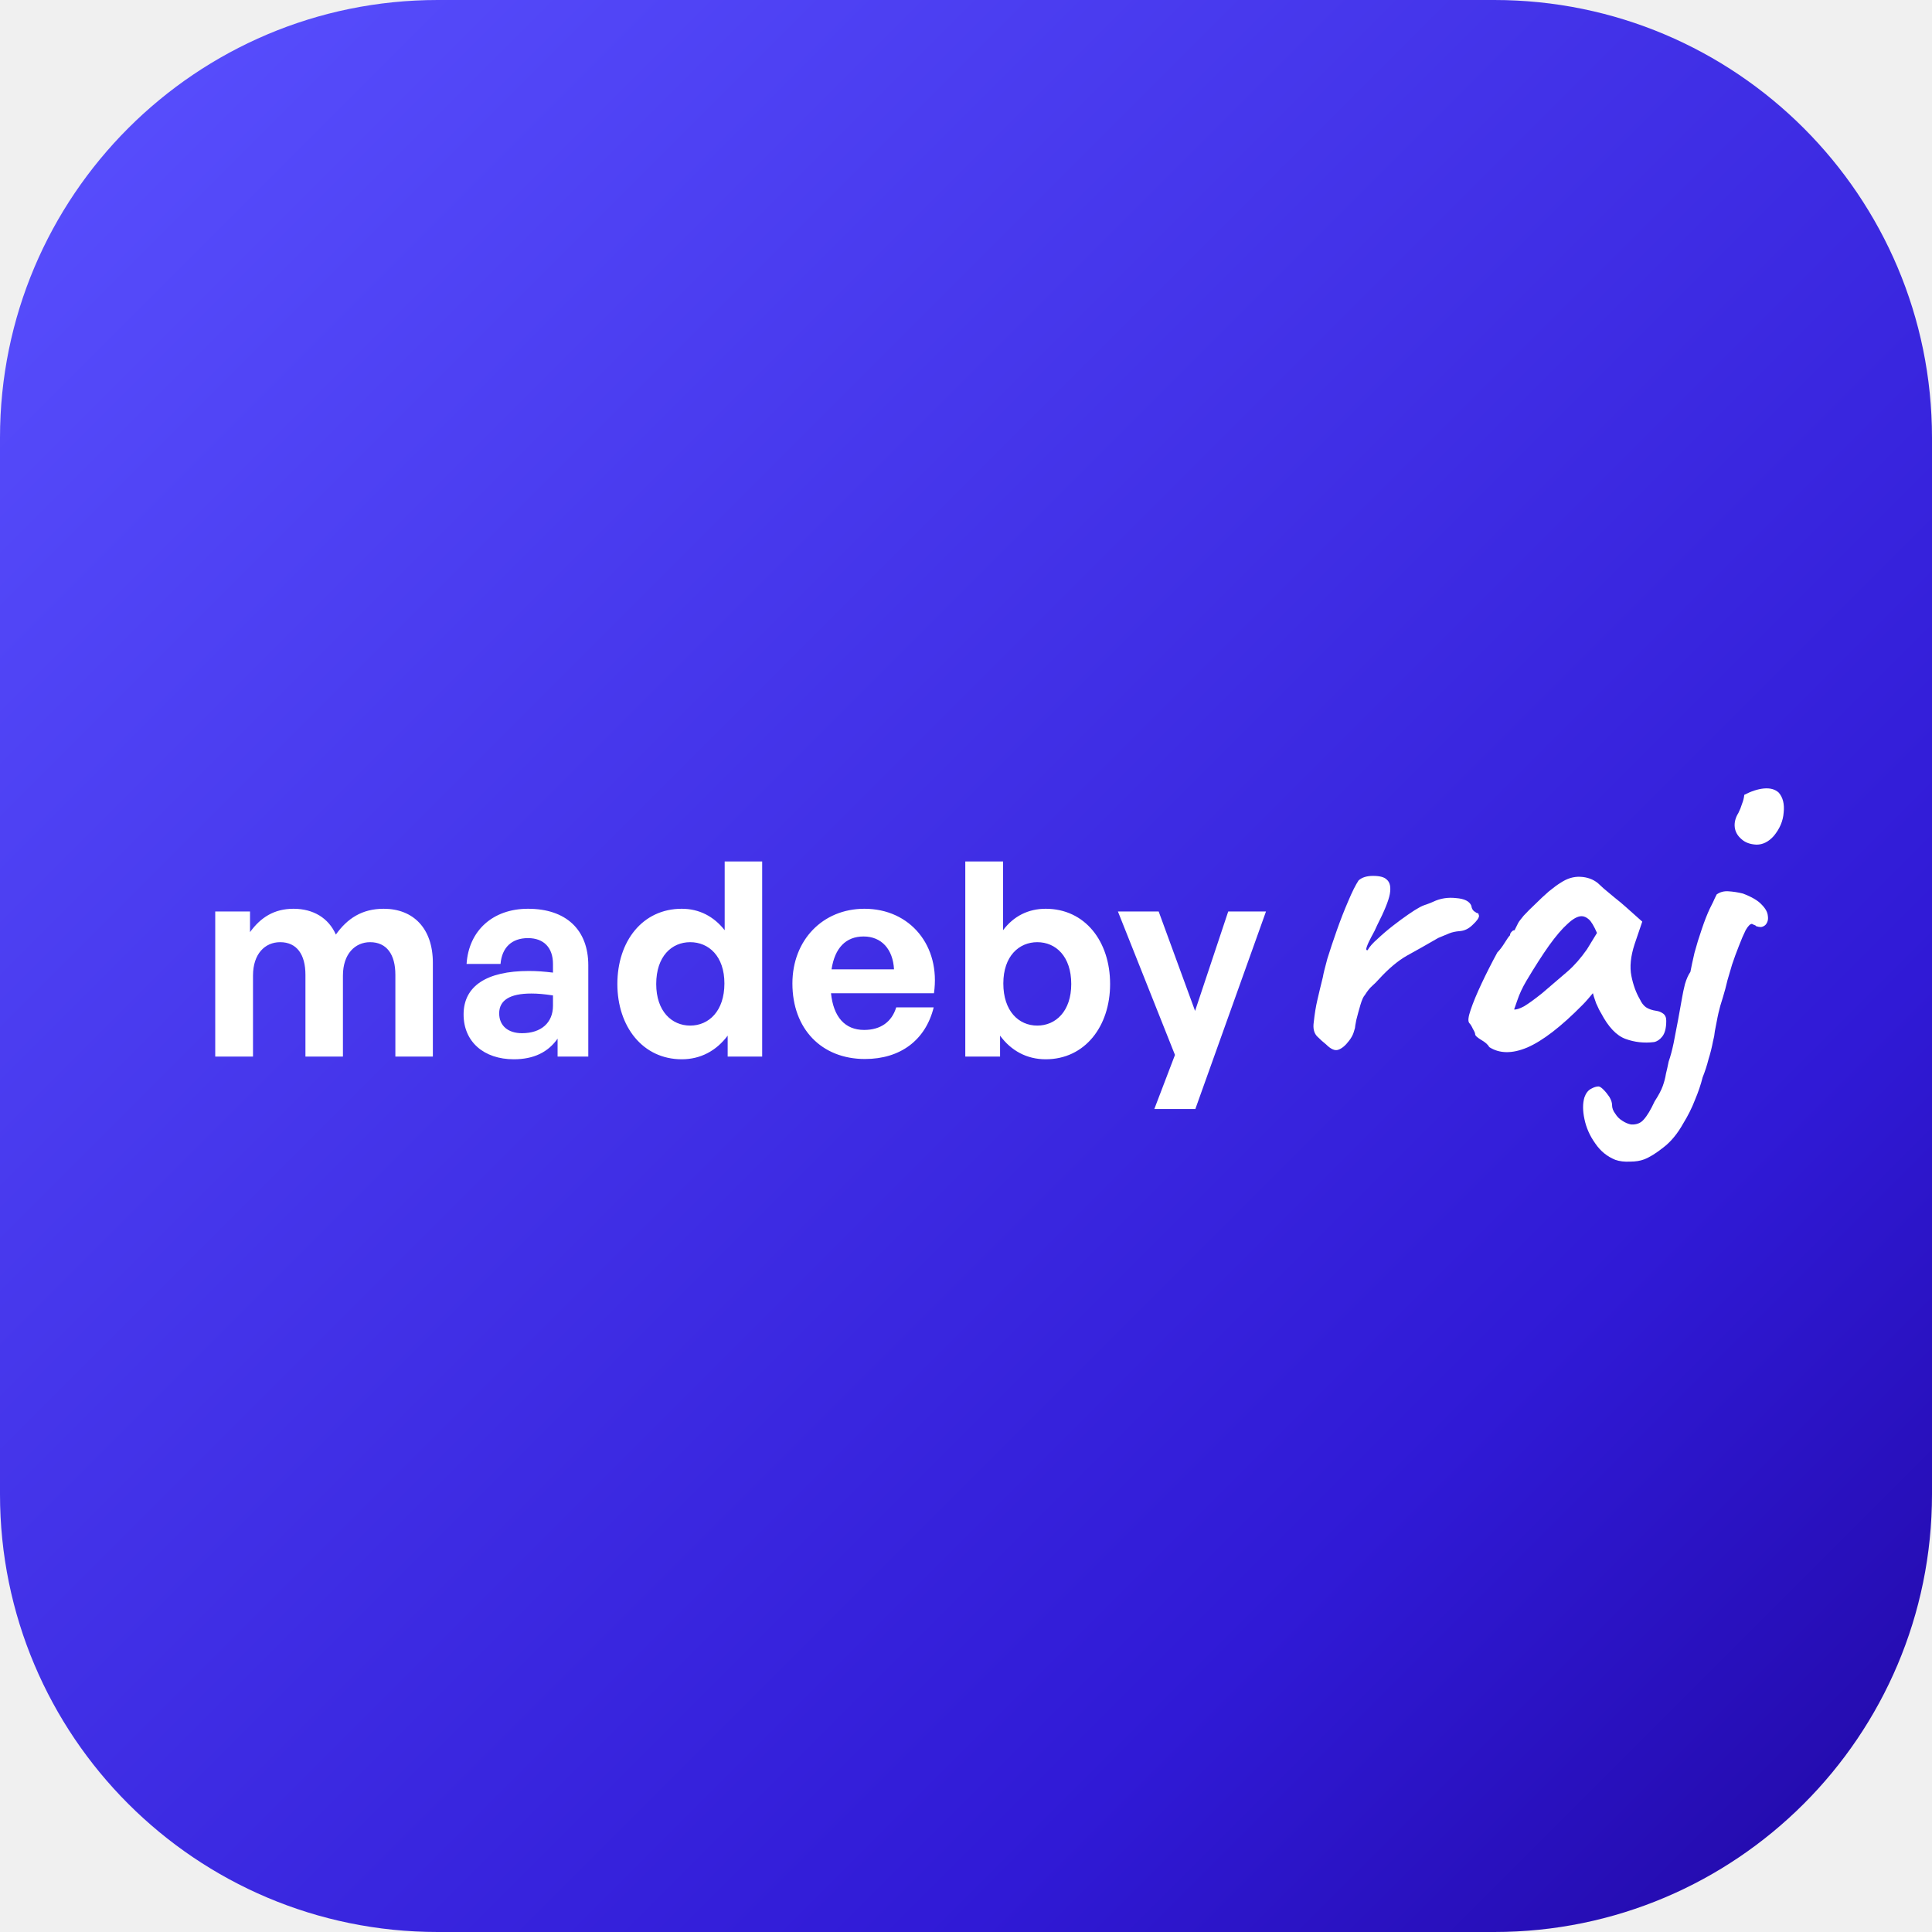
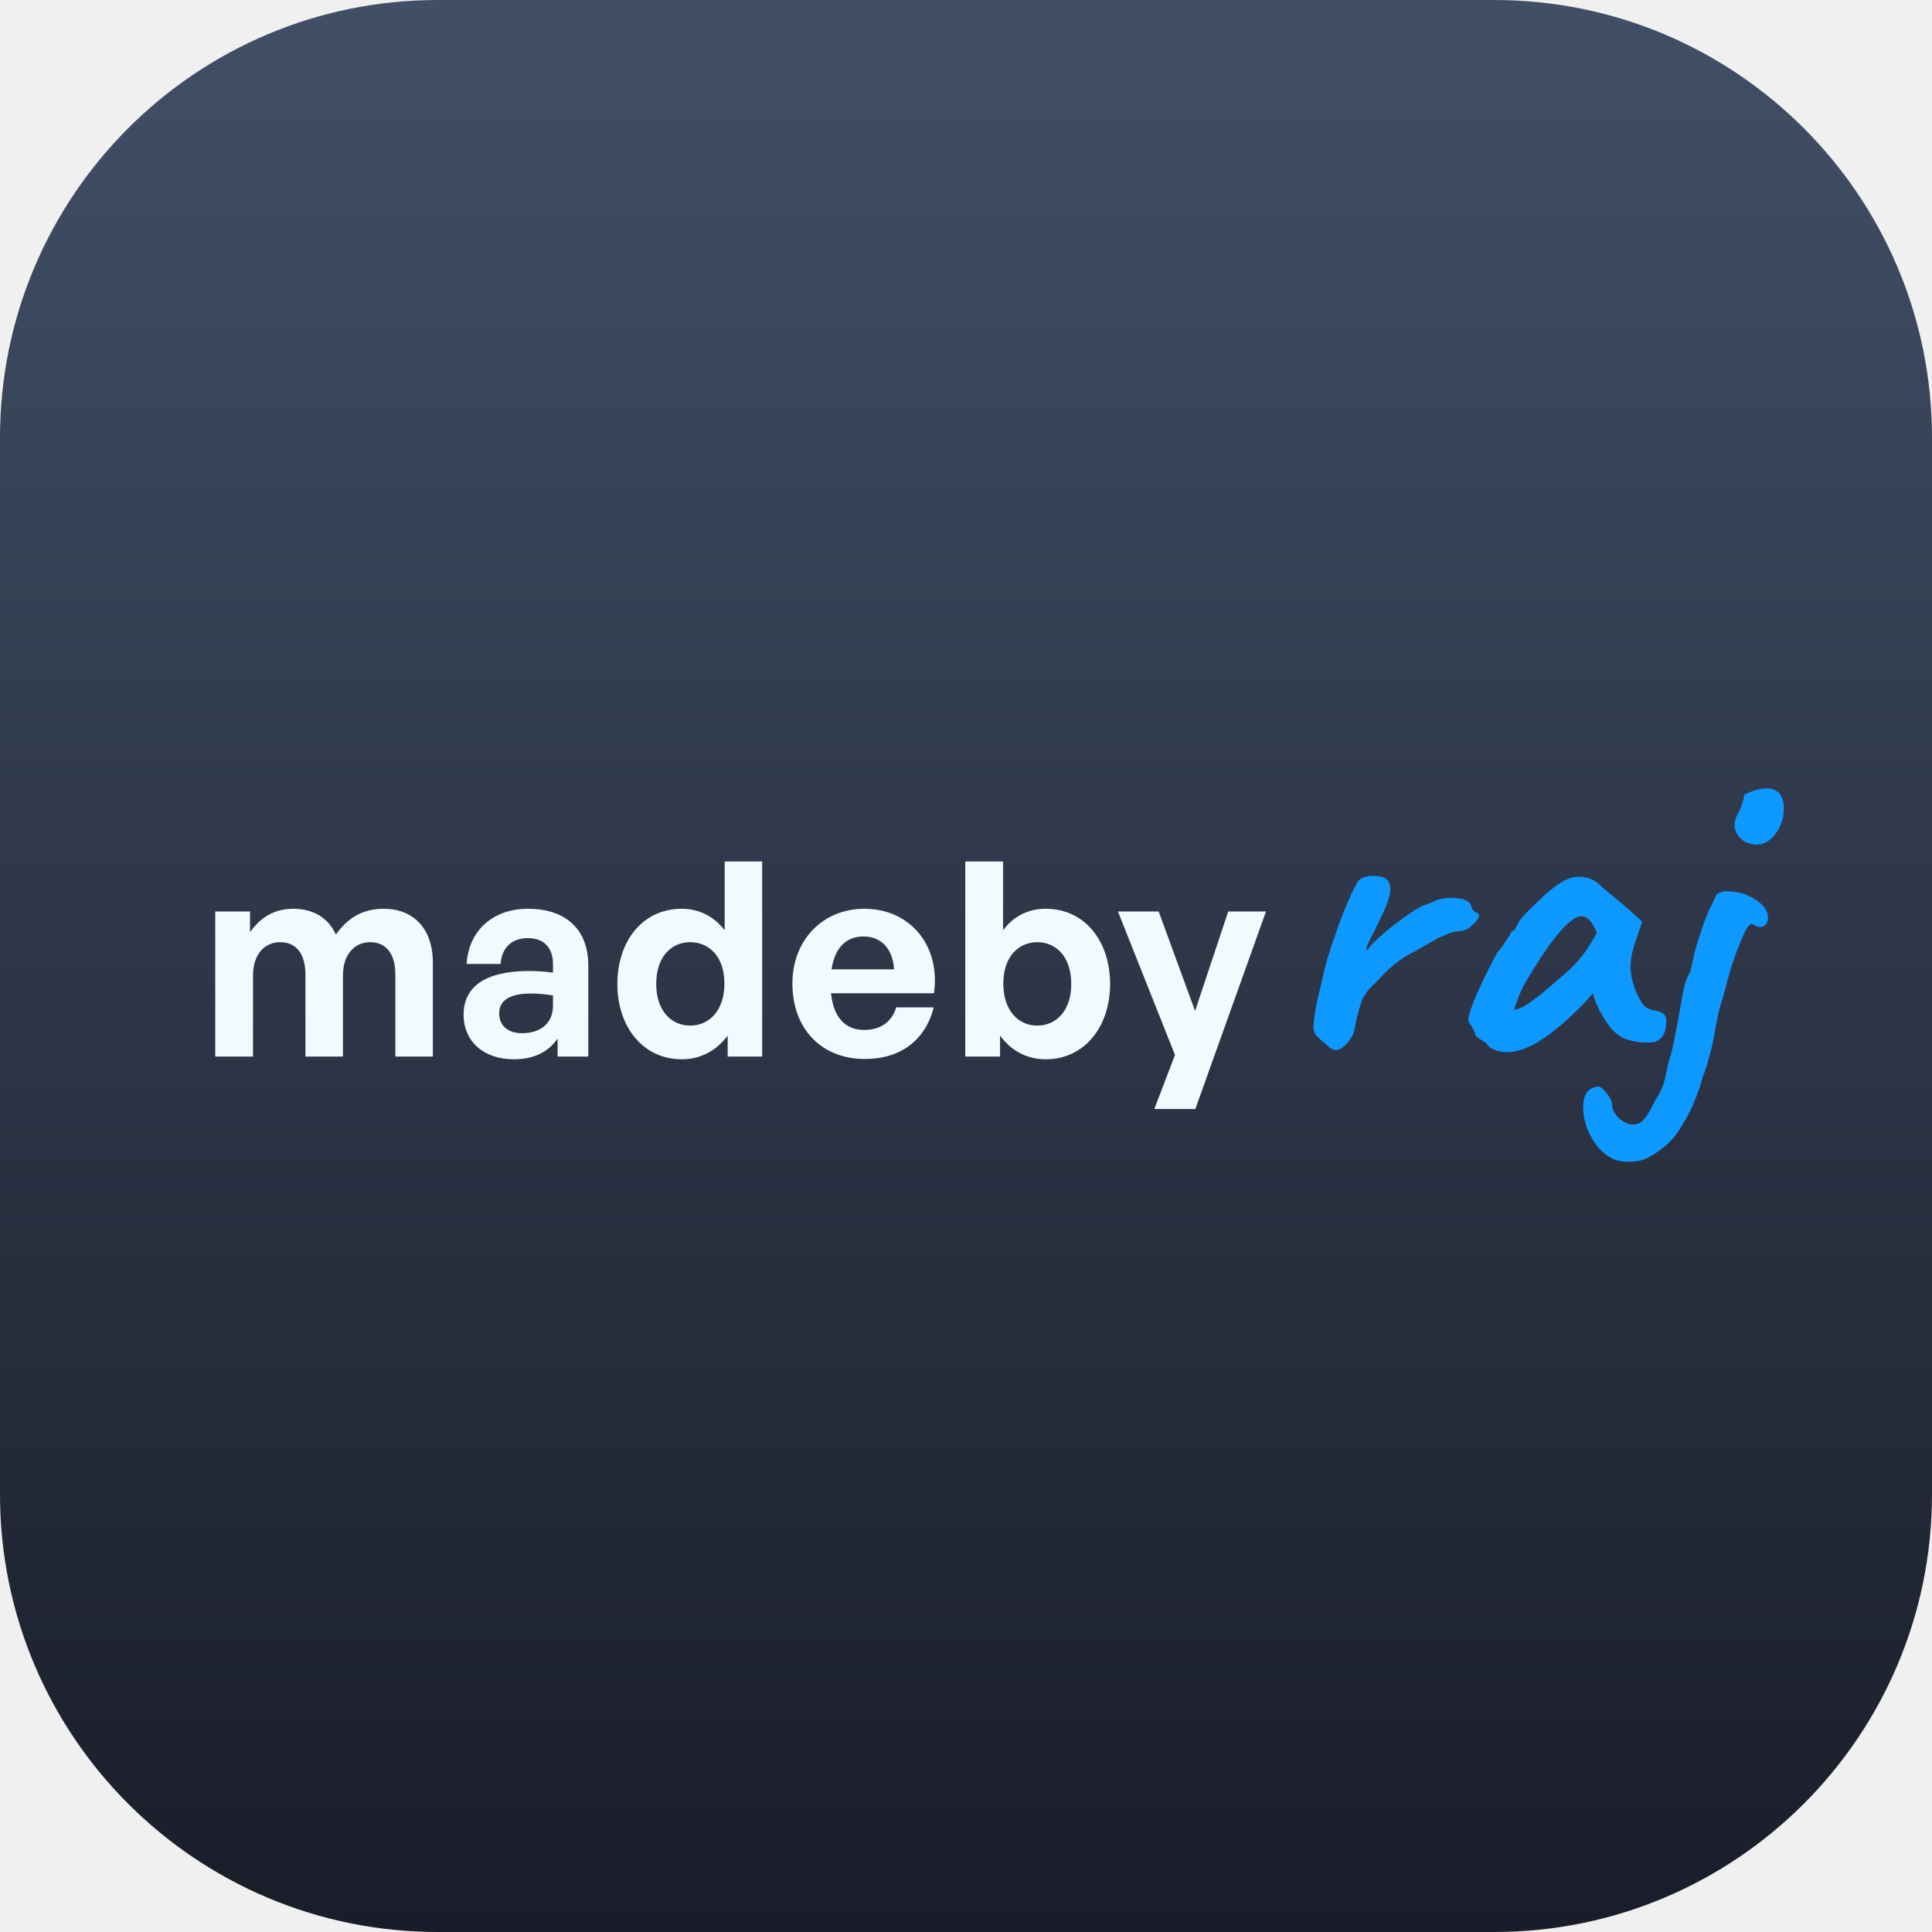
<svg xmlns="http://www.w3.org/2000/svg" width="128" height="128" viewBox="0 0 128 128" fill="none">
-   <rect width="128" height="128" rx="29" fill="url(#paint0_linear_235_31)" />
-   <path d="M16.762 70H14.26V60.388H16.564V61.756C17.266 60.784 18.166 60.208 19.444 60.208C20.758 60.208 21.766 60.82 22.252 61.918C23.008 60.856 23.98 60.208 25.42 60.208C27.364 60.208 28.678 61.486 28.678 63.79V70H26.194V64.582C26.194 63.232 25.618 62.422 24.52 62.422C23.53 62.422 22.72 63.196 22.72 64.636V70H20.236V64.582C20.236 63.232 19.66 62.422 18.562 62.422C17.554 62.422 16.762 63.196 16.762 64.636V70ZM36.942 70V68.812C36.312 69.712 35.358 70.18 34.044 70.18C32.046 70.18 30.714 69.01 30.714 67.21C30.714 65.338 32.226 64.33 35.034 64.33C35.574 64.33 36.042 64.366 36.636 64.438V63.862C36.636 62.782 36.024 62.152 34.98 62.152C33.9 62.152 33.252 62.782 33.162 63.862H30.912C31.056 61.648 32.658 60.208 34.98 60.208C37.5 60.208 38.976 61.594 38.976 63.952V70H36.942ZM33.072 67.138C33.072 67.948 33.648 68.452 34.584 68.452C35.862 68.452 36.636 67.75 36.636 66.634V65.95C36.042 65.86 35.628 65.824 35.196 65.824C33.774 65.824 33.072 66.274 33.072 67.138ZM40.902 65.194C40.902 62.35 42.576 60.208 45.168 60.208C46.32 60.208 47.292 60.712 48.012 61.63V57.076H50.496V70H48.21V68.614C47.454 69.622 46.41 70.18 45.168 70.18C42.576 70.18 40.902 68.002 40.902 65.194ZM43.476 65.194C43.476 66.994 44.502 67.948 45.726 67.948C46.968 67.948 47.994 66.976 47.994 65.158C47.994 63.34 46.95 62.422 45.726 62.422C44.502 62.422 43.476 63.358 43.476 65.194ZM57.306 70.162C54.425 70.162 52.499 68.164 52.499 65.158C52.499 62.296 54.498 60.208 57.27 60.208C60.312 60.208 62.328 62.674 61.877 65.806H55.056C55.218 67.372 55.974 68.236 57.252 68.236C58.349 68.236 59.087 67.696 59.376 66.742H61.859C61.319 68.92 59.645 70.162 57.306 70.162ZM57.215 62.044C56.045 62.044 55.307 62.8 55.092 64.222H59.231C59.16 62.89 58.404 62.044 57.215 62.044ZM73.547 65.194C73.547 68.002 71.873 70.18 69.281 70.18C68.039 70.18 66.995 69.622 66.257 68.614V70H63.953V57.076H66.455V61.63C67.157 60.694 68.129 60.208 69.281 60.208C71.873 60.208 73.547 62.35 73.547 65.194ZM70.973 65.194C70.973 63.358 69.947 62.422 68.723 62.422C67.517 62.422 66.473 63.34 66.473 65.158C66.473 66.976 67.481 67.948 68.723 67.948C69.947 67.948 70.973 66.994 70.973 65.194ZM83.875 60.388L79.195 73.474H76.477L77.845 69.892L74.065 60.388H76.765L79.177 66.976L81.373 60.388H83.875Z" fill="white" />
-   <path d="M87.85 69.19C87.67 69.05 87.47 68.87 87.25 68.65C87.05 68.43 86.98 68.12 87.04 67.72C87.1 67.16 87.18 66.67 87.28 66.25C87.38 65.81 87.5 65.31 87.64 64.75C87.68 64.51 87.78 64.1 87.94 63.52C88.12 62.94 88.33 62.31 88.57 61.63C88.81 60.95 89.06 60.31 89.32 59.71C89.58 59.09 89.81 58.63 90.01 58.33C90.23 58.13 90.55 58.03 90.97 58.03C91.41 58.03 91.71 58.11 91.87 58.27C92.09 58.45 92.16 58.77 92.08 59.23C92 59.67 91.72 60.36 91.24 61.3C91.14 61.54 91.01 61.8 90.85 62.08C90.71 62.34 90.61 62.56 90.55 62.74C90.49 62.9 90.51 62.97 90.61 62.95C90.73 62.73 90.95 62.48 91.27 62.2C91.59 61.9 91.93 61.61 92.29 61.33C92.65 61.05 92.99 60.8 93.31 60.58C93.63 60.36 93.85 60.22 93.97 60.16C94.13 60.06 94.31 59.98 94.51 59.92C94.73 59.84 94.88 59.78 94.96 59.74C95.42 59.52 95.92 59.44 96.46 59.5C97.02 59.54 97.36 59.71 97.48 60.01C97.5 60.17 97.56 60.29 97.66 60.37C97.78 60.45 97.84 60.49 97.84 60.49C97.92 60.49 97.96 60.52 97.96 60.58C97.98 60.64 97.99 60.67 97.99 60.67C97.99 60.81 97.85 61.01 97.57 61.27C97.31 61.53 97.02 61.67 96.7 61.69C96.44 61.71 96.21 61.76 96.01 61.84C95.81 61.92 95.57 62.02 95.29 62.14C94.53 62.58 93.84 62.97 93.22 63.31C92.62 63.65 92 64.17 91.36 64.87C91.22 65.03 91.07 65.18 90.91 65.32C90.75 65.46 90.59 65.66 90.43 65.92C90.33 66.02 90.23 66.24 90.13 66.58C90.03 66.92 89.94 67.25 89.86 67.57C89.8 67.87 89.77 68.05 89.77 68.11C89.77 68.11 89.74 68.21 89.68 68.41C89.62 68.59 89.52 68.77 89.38 68.95C89.14 69.27 88.9 69.47 88.66 69.55C88.44 69.63 88.17 69.51 87.85 69.19ZM98.664 69.37C98.584 69.21 98.404 69.05 98.124 68.89C97.864 68.73 97.734 68.61 97.734 68.53C97.734 68.45 97.684 68.33 97.584 68.17C97.504 67.99 97.424 67.86 97.344 67.78C97.244 67.66 97.274 67.37 97.434 66.91C97.594 66.43 97.834 65.85 98.154 65.17C98.474 64.49 98.824 63.8 99.204 63.1C99.364 62.94 99.524 62.73 99.684 62.47C99.844 62.21 99.964 62.04 100.044 61.96C100.044 61.88 100.074 61.81 100.134 61.75C100.194 61.67 100.264 61.63 100.344 61.63L100.584 61.15C100.624 61.07 100.744 60.91 100.944 60.67C101.164 60.43 101.424 60.17 101.724 59.89C102.024 59.59 102.324 59.31 102.624 59.05C102.944 58.79 103.204 58.6 103.404 58.48C103.824 58.2 104.254 58.07 104.694 58.09C105.154 58.11 105.544 58.25 105.864 58.51C105.924 58.57 106.054 58.69 106.254 58.87C106.474 59.05 106.714 59.25 106.974 59.47C107.254 59.69 107.494 59.89 107.694 60.07L108.804 61.06L108.294 62.56C108.034 63.36 107.964 64.06 108.084 64.66C108.204 65.26 108.394 65.78 108.654 66.22C108.754 66.44 108.884 66.61 109.044 66.73C109.224 66.85 109.454 66.93 109.734 66.97C109.894 66.99 110.044 67.05 110.184 67.15C110.324 67.25 110.394 67.41 110.394 67.63C110.394 68.11 110.304 68.46 110.124 68.68C109.964 68.88 109.784 69 109.584 69.04C108.924 69.12 108.294 69.05 107.694 68.83C107.094 68.61 106.554 68.04 106.074 67.12C105.994 67 105.884 66.78 105.744 66.46C105.624 66.12 105.554 65.9 105.534 65.8C105.454 65.9 105.344 66.03 105.204 66.19C105.084 66.33 104.964 66.46 104.844 66.58C103.424 68.02 102.204 68.96 101.184 69.4C100.184 69.82 99.344 69.81 98.664 69.37ZM100.314 66.88C100.454 66.9 100.674 66.83 100.974 66.67C101.274 66.49 101.674 66.2 102.174 65.8C102.854 65.22 103.414 64.74 103.854 64.36C104.294 63.98 104.724 63.49 105.144 62.89L105.804 61.81C105.604 61.35 105.424 61.05 105.264 60.91C105.104 60.77 104.944 60.7 104.784 60.7C104.524 60.7 104.214 60.87 103.854 61.21C103.494 61.53 103.084 62.01 102.624 62.65C102.184 63.27 101.684 64.05 101.124 64.99C100.864 65.43 100.664 65.86 100.524 66.28C100.384 66.68 100.314 66.88 100.314 66.88ZM107.013 76.84C106.473 76.62 106.033 76.26 105.693 75.76C105.333 75.26 105.093 74.72 104.973 74.14C104.853 73.58 104.853 73.1 104.973 72.7C105.073 72.42 105.223 72.23 105.423 72.13C105.603 72.03 105.763 71.98 105.903 71.98C105.983 71.98 106.093 72.05 106.233 72.19C106.373 72.33 106.503 72.49 106.623 72.67C106.743 72.87 106.803 73.05 106.803 73.21C106.803 73.41 106.873 73.6 107.013 73.78C107.133 73.98 107.293 74.14 107.493 74.26C107.673 74.38 107.863 74.46 108.063 74.5C108.423 74.52 108.703 74.41 108.903 74.17C109.123 73.93 109.363 73.53 109.623 72.97C109.883 72.57 110.063 72.23 110.163 71.95C110.263 71.67 110.333 71.4 110.373 71.14C110.433 70.9 110.493 70.63 110.553 70.33C110.673 69.99 110.783 69.58 110.883 69.1C110.983 68.6 111.083 68.08 111.183 67.54C111.283 67 111.373 66.5 111.453 66.04C111.493 65.8 111.553 65.52 111.633 65.2C111.733 64.86 111.853 64.59 111.993 64.39C112.053 64.07 112.143 63.65 112.263 63.13C112.403 62.61 112.563 62.09 112.743 61.57C112.923 61.03 113.103 60.57 113.283 60.19C113.363 60.03 113.433 59.89 113.493 59.77C113.553 59.63 113.633 59.46 113.733 59.26C113.953 59.1 114.213 59.03 114.513 59.05C114.833 59.07 115.153 59.12 115.473 59.2C116.053 59.42 116.463 59.66 116.703 59.92C116.963 60.18 117.103 60.43 117.123 60.67C117.163 60.91 117.113 61.11 116.973 61.27C116.893 61.35 116.793 61.4 116.673 61.42C116.573 61.42 116.463 61.4 116.343 61.36C116.323 61.32 116.273 61.29 116.193 61.27C116.113 61.23 116.073 61.21 116.073 61.21C115.953 61.21 115.813 61.35 115.653 61.63C115.513 61.91 115.363 62.26 115.203 62.68C115.043 63.08 114.893 63.49 114.753 63.91C114.633 64.31 114.533 64.65 114.453 64.93C114.453 64.95 114.403 65.15 114.303 65.53C114.203 65.89 114.093 66.26 113.973 66.64C113.873 67.02 113.813 67.27 113.793 67.39C113.713 67.79 113.653 68.1 113.613 68.32C113.593 68.54 113.553 68.76 113.493 68.98C113.413 69.4 113.313 69.8 113.193 70.18C113.093 70.58 112.963 70.98 112.803 71.38C112.683 71.86 112.513 72.36 112.293 72.88C112.093 73.4 111.833 73.92 111.513 74.44C111.133 75.12 110.693 75.65 110.193 76.03C109.713 76.41 109.293 76.67 108.933 76.81C108.673 76.91 108.363 76.96 108.003 76.96C107.623 76.98 107.293 76.94 107.013 76.84ZM115.383 55.6C115.123 55.38 114.973 55.12 114.933 54.82C114.893 54.5 114.973 54.18 115.173 53.86C115.273 53.66 115.353 53.46 115.413 53.26C115.493 53.06 115.543 52.86 115.563 52.66C116.023 52.42 116.453 52.28 116.853 52.24C117.273 52.2 117.603 52.29 117.843 52.51C118.123 52.83 118.233 53.27 118.173 53.83C118.133 54.39 117.913 54.91 117.513 55.39C117.173 55.77 116.793 55.96 116.373 55.96C115.953 55.94 115.623 55.82 115.383 55.6Z" fill="white" />
+   <rect width="128" height="128" rx="29" fill="url(#paint0_linear_254_22)" />
+   <path d="M16.762 70H14.26V60.388H16.564V61.756C17.266 60.784 18.166 60.208 19.444 60.208C20.758 60.208 21.766 60.82 22.252 61.918C23.008 60.856 23.98 60.208 25.42 60.208C27.364 60.208 28.678 61.486 28.678 63.79V70H26.194V64.582C26.194 63.232 25.618 62.422 24.52 62.422C23.53 62.422 22.72 63.196 22.72 64.636V70H20.236V64.582C20.236 63.232 19.66 62.422 18.562 62.422C17.554 62.422 16.762 63.196 16.762 64.636V70ZM36.942 70V68.812C36.312 69.712 35.358 70.18 34.044 70.18C32.046 70.18 30.714 69.01 30.714 67.21C30.714 65.338 32.226 64.33 35.034 64.33C35.574 64.33 36.042 64.366 36.636 64.438V63.862C36.636 62.782 36.024 62.152 34.98 62.152C33.9 62.152 33.252 62.782 33.162 63.862H30.912C31.056 61.648 32.658 60.208 34.98 60.208C37.5 60.208 38.976 61.594 38.976 63.952V70H36.942ZM33.072 67.138C33.072 67.948 33.648 68.452 34.584 68.452C35.862 68.452 36.636 67.75 36.636 66.634V65.95C36.042 65.86 35.628 65.824 35.196 65.824C33.774 65.824 33.072 66.274 33.072 67.138ZM40.902 65.194C40.902 62.35 42.576 60.208 45.168 60.208C46.32 60.208 47.292 60.712 48.012 61.63V57.076H50.496V70H48.21V68.614C47.454 69.622 46.41 70.18 45.168 70.18C42.576 70.18 40.902 68.002 40.902 65.194ZM43.476 65.194C43.476 66.994 44.502 67.948 45.726 67.948C46.968 67.948 47.994 66.976 47.994 65.158C47.994 63.34 46.95 62.422 45.726 62.422C44.502 62.422 43.476 63.358 43.476 65.194ZM57.306 70.162C54.425 70.162 52.499 68.164 52.499 65.158C52.499 62.296 54.498 60.208 57.27 60.208C60.312 60.208 62.328 62.674 61.877 65.806H55.056C55.218 67.372 55.974 68.236 57.252 68.236C58.349 68.236 59.087 67.696 59.376 66.742H61.859C61.319 68.92 59.645 70.162 57.306 70.162ZM57.215 62.044C56.045 62.044 55.307 62.8 55.092 64.222H59.231C59.16 62.89 58.404 62.044 57.215 62.044ZM73.547 65.194C73.547 68.002 71.873 70.18 69.281 70.18C68.039 70.18 66.995 69.622 66.257 68.614V70H63.953V57.076H66.455V61.63C67.157 60.694 68.129 60.208 69.281 60.208C71.873 60.208 73.547 62.35 73.547 65.194ZM70.973 65.194C70.973 63.358 69.947 62.422 68.723 62.422C67.517 62.422 66.473 63.34 66.473 65.158C66.473 66.976 67.481 67.948 68.723 67.948C69.947 67.948 70.973 66.994 70.973 65.194ZM83.875 60.388L79.195 73.474H76.477L77.845 69.892L74.065 60.388H76.765L79.177 66.976L81.373 60.388H83.875Z" fill="#F2F9FF" />
+   <path d="M87.85 69.19C87.67 69.05 87.47 68.87 87.25 68.65C87.05 68.43 86.98 68.12 87.04 67.72C87.1 67.16 87.18 66.67 87.28 66.25C87.38 65.81 87.5 65.31 87.64 64.75C87.68 64.51 87.78 64.1 87.94 63.52C88.12 62.94 88.33 62.31 88.57 61.63C88.81 60.95 89.06 60.31 89.32 59.71C89.58 59.09 89.81 58.63 90.01 58.33C90.23 58.13 90.55 58.03 90.97 58.03C91.41 58.03 91.71 58.11 91.87 58.27C92.09 58.45 92.16 58.77 92.08 59.23C92 59.67 91.72 60.36 91.24 61.3C91.14 61.54 91.01 61.8 90.85 62.08C90.71 62.34 90.61 62.56 90.55 62.74C90.49 62.9 90.51 62.97 90.61 62.95C90.73 62.73 90.95 62.48 91.27 62.2C91.59 61.9 91.93 61.61 92.29 61.33C92.65 61.05 92.99 60.8 93.31 60.58C93.63 60.36 93.85 60.22 93.97 60.16C94.13 60.06 94.31 59.98 94.51 59.92C94.73 59.84 94.88 59.78 94.96 59.74C95.42 59.52 95.92 59.44 96.46 59.5C97.02 59.54 97.36 59.71 97.48 60.01C97.5 60.17 97.56 60.29 97.66 60.37C97.78 60.45 97.84 60.49 97.84 60.49C97.92 60.49 97.96 60.52 97.96 60.58C97.98 60.64 97.99 60.67 97.99 60.67C97.99 60.81 97.85 61.01 97.57 61.27C97.31 61.53 97.02 61.67 96.7 61.69C96.44 61.71 96.21 61.76 96.01 61.84C95.81 61.92 95.57 62.02 95.29 62.14C94.53 62.58 93.84 62.97 93.22 63.31C92.62 63.65 92 64.17 91.36 64.87C91.22 65.03 91.07 65.18 90.91 65.32C90.75 65.46 90.59 65.66 90.43 65.92C90.33 66.02 90.23 66.24 90.13 66.58C90.03 66.92 89.94 67.25 89.86 67.57C89.8 67.87 89.77 68.05 89.77 68.11C89.77 68.11 89.74 68.21 89.68 68.41C89.62 68.59 89.52 68.77 89.38 68.95C89.14 69.27 88.9 69.47 88.66 69.55C88.44 69.63 88.17 69.51 87.85 69.19ZM98.664 69.37C98.584 69.21 98.404 69.05 98.124 68.89C97.864 68.73 97.734 68.61 97.734 68.53C97.734 68.45 97.684 68.33 97.584 68.17C97.504 67.99 97.424 67.86 97.344 67.78C97.244 67.66 97.274 67.37 97.434 66.91C97.594 66.43 97.834 65.85 98.154 65.17C98.474 64.49 98.824 63.8 99.204 63.1C99.364 62.94 99.524 62.73 99.684 62.47C99.844 62.21 99.964 62.04 100.044 61.96C100.044 61.88 100.074 61.81 100.134 61.75C100.194 61.67 100.264 61.63 100.344 61.63L100.584 61.15C100.624 61.07 100.744 60.91 100.944 60.67C101.164 60.43 101.424 60.17 101.724 59.89C102.024 59.59 102.324 59.31 102.624 59.05C102.944 58.79 103.204 58.6 103.404 58.48C103.824 58.2 104.254 58.07 104.694 58.09C105.154 58.11 105.544 58.25 105.864 58.51C105.924 58.57 106.054 58.69 106.254 58.87C106.474 59.05 106.714 59.25 106.974 59.47C107.254 59.69 107.494 59.89 107.694 60.07L108.804 61.06L108.294 62.56C108.034 63.36 107.964 64.06 108.084 64.66C108.204 65.26 108.394 65.78 108.654 66.22C108.754 66.44 108.884 66.61 109.044 66.73C109.224 66.85 109.454 66.93 109.734 66.97C109.894 66.99 110.044 67.05 110.184 67.15C110.324 67.25 110.394 67.41 110.394 67.63C110.394 68.11 110.304 68.46 110.124 68.68C109.964 68.88 109.784 69 109.584 69.04C108.924 69.12 108.294 69.05 107.694 68.83C107.094 68.61 106.554 68.04 106.074 67.12C105.994 67 105.884 66.78 105.744 66.46C105.624 66.12 105.554 65.9 105.534 65.8C105.454 65.9 105.344 66.03 105.204 66.19C105.084 66.33 104.964 66.46 104.844 66.58C103.424 68.02 102.204 68.96 101.184 69.4C100.184 69.82 99.344 69.81 98.664 69.37ZM100.314 66.88C100.454 66.9 100.674 66.83 100.974 66.67C101.274 66.49 101.674 66.2 102.174 65.8C102.854 65.22 103.414 64.74 103.854 64.36C104.294 63.98 104.724 63.49 105.144 62.89L105.804 61.81C105.604 61.35 105.424 61.05 105.264 60.91C105.104 60.77 104.944 60.7 104.784 60.7C104.524 60.7 104.214 60.87 103.854 61.21C103.494 61.53 103.084 62.01 102.624 62.65C102.184 63.27 101.684 64.05 101.124 64.99C100.864 65.43 100.664 65.86 100.524 66.28C100.384 66.68 100.314 66.88 100.314 66.88ZM107.013 76.84C106.473 76.62 106.033 76.26 105.693 75.76C105.333 75.26 105.093 74.72 104.973 74.14C104.853 73.58 104.853 73.1 104.973 72.7C105.073 72.42 105.223 72.23 105.423 72.13C105.603 72.03 105.763 71.98 105.903 71.98C105.983 71.98 106.093 72.05 106.233 72.19C106.373 72.33 106.503 72.49 106.623 72.67C106.743 72.87 106.803 73.05 106.803 73.21C106.803 73.41 106.873 73.6 107.013 73.78C107.133 73.98 107.293 74.14 107.493 74.26C107.673 74.38 107.863 74.46 108.063 74.5C108.423 74.52 108.703 74.41 108.903 74.17C109.123 73.93 109.363 73.53 109.623 72.97C109.883 72.57 110.063 72.23 110.163 71.95C110.263 71.67 110.333 71.4 110.373 71.14C110.433 70.9 110.493 70.63 110.553 70.33C110.673 69.99 110.783 69.58 110.883 69.1C110.983 68.6 111.083 68.08 111.183 67.54C111.283 67 111.373 66.5 111.453 66.04C111.493 65.8 111.553 65.52 111.633 65.2C111.733 64.86 111.853 64.59 111.993 64.39C112.053 64.07 112.143 63.65 112.263 63.13C112.403 62.61 112.563 62.09 112.743 61.57C112.923 61.03 113.103 60.57 113.283 60.19C113.363 60.03 113.433 59.89 113.493 59.77C113.553 59.63 113.633 59.46 113.733 59.26C113.953 59.1 114.213 59.03 114.513 59.05C114.833 59.07 115.153 59.12 115.473 59.2C116.053 59.42 116.463 59.66 116.703 59.92C116.963 60.18 117.103 60.43 117.123 60.67C117.163 60.91 117.113 61.11 116.973 61.27C116.893 61.35 116.793 61.4 116.673 61.42C116.573 61.42 116.463 61.4 116.343 61.36C116.323 61.32 116.273 61.29 116.193 61.27C116.113 61.23 116.073 61.21 116.073 61.21C115.953 61.21 115.813 61.35 115.653 61.63C115.513 61.91 115.363 62.26 115.203 62.68C115.043 63.08 114.893 63.49 114.753 63.91C114.633 64.31 114.533 64.65 114.453 64.93C114.453 64.95 114.403 65.15 114.303 65.53C114.203 65.89 114.093 66.26 113.973 66.64C113.873 67.02 113.813 67.27 113.793 67.39C113.713 67.79 113.653 68.1 113.613 68.32C113.593 68.54 113.553 68.76 113.493 68.98C113.413 69.4 113.313 69.8 113.193 70.18C113.093 70.58 112.963 70.98 112.803 71.38C112.683 71.86 112.513 72.36 112.293 72.88C112.093 73.4 111.833 73.92 111.513 74.44C111.133 75.12 110.693 75.65 110.193 76.03C109.713 76.41 109.293 76.67 108.933 76.81C108.673 76.91 108.363 76.96 108.003 76.96C107.623 76.98 107.293 76.94 107.013 76.84ZM115.383 55.6C115.123 55.38 114.973 55.12 114.933 54.82C114.893 54.5 114.973 54.18 115.173 53.86C115.273 53.66 115.353 53.46 115.413 53.26C115.493 53.06 115.543 52.86 115.563 52.66C116.023 52.42 116.453 52.28 116.853 52.24C117.273 52.2 117.603 52.29 117.843 52.51C118.123 52.83 118.233 53.27 118.173 53.83C118.133 54.39 117.913 54.91 117.513 55.39C117.173 55.77 116.793 55.96 116.373 55.96C115.953 55.94 115.623 55.82 115.383 55.6Z" fill="#0D99FF" />
  <defs>
-     <linearGradient id="paint0_linear_235_31" x1="0" y1="0" x2="128" y2="128" gradientUnits="userSpaceOnUse">
-       <stop stop-color="#5A51FF" />
-       <stop offset="0.75" stop-color="#301AD6" />
-       <stop offset="1" stop-color="#2107A3" />
+     <linearGradient id="paint0_linear_254_22" x1="64" y1="0" x2="64" y2="128" gradientUnits="userSpaceOnUse">
+       <stop stop-color="#414F66" />
+       <stop offset="1" stop-color="#1A1D29" />
    </linearGradient>
  </defs>
</svg>
